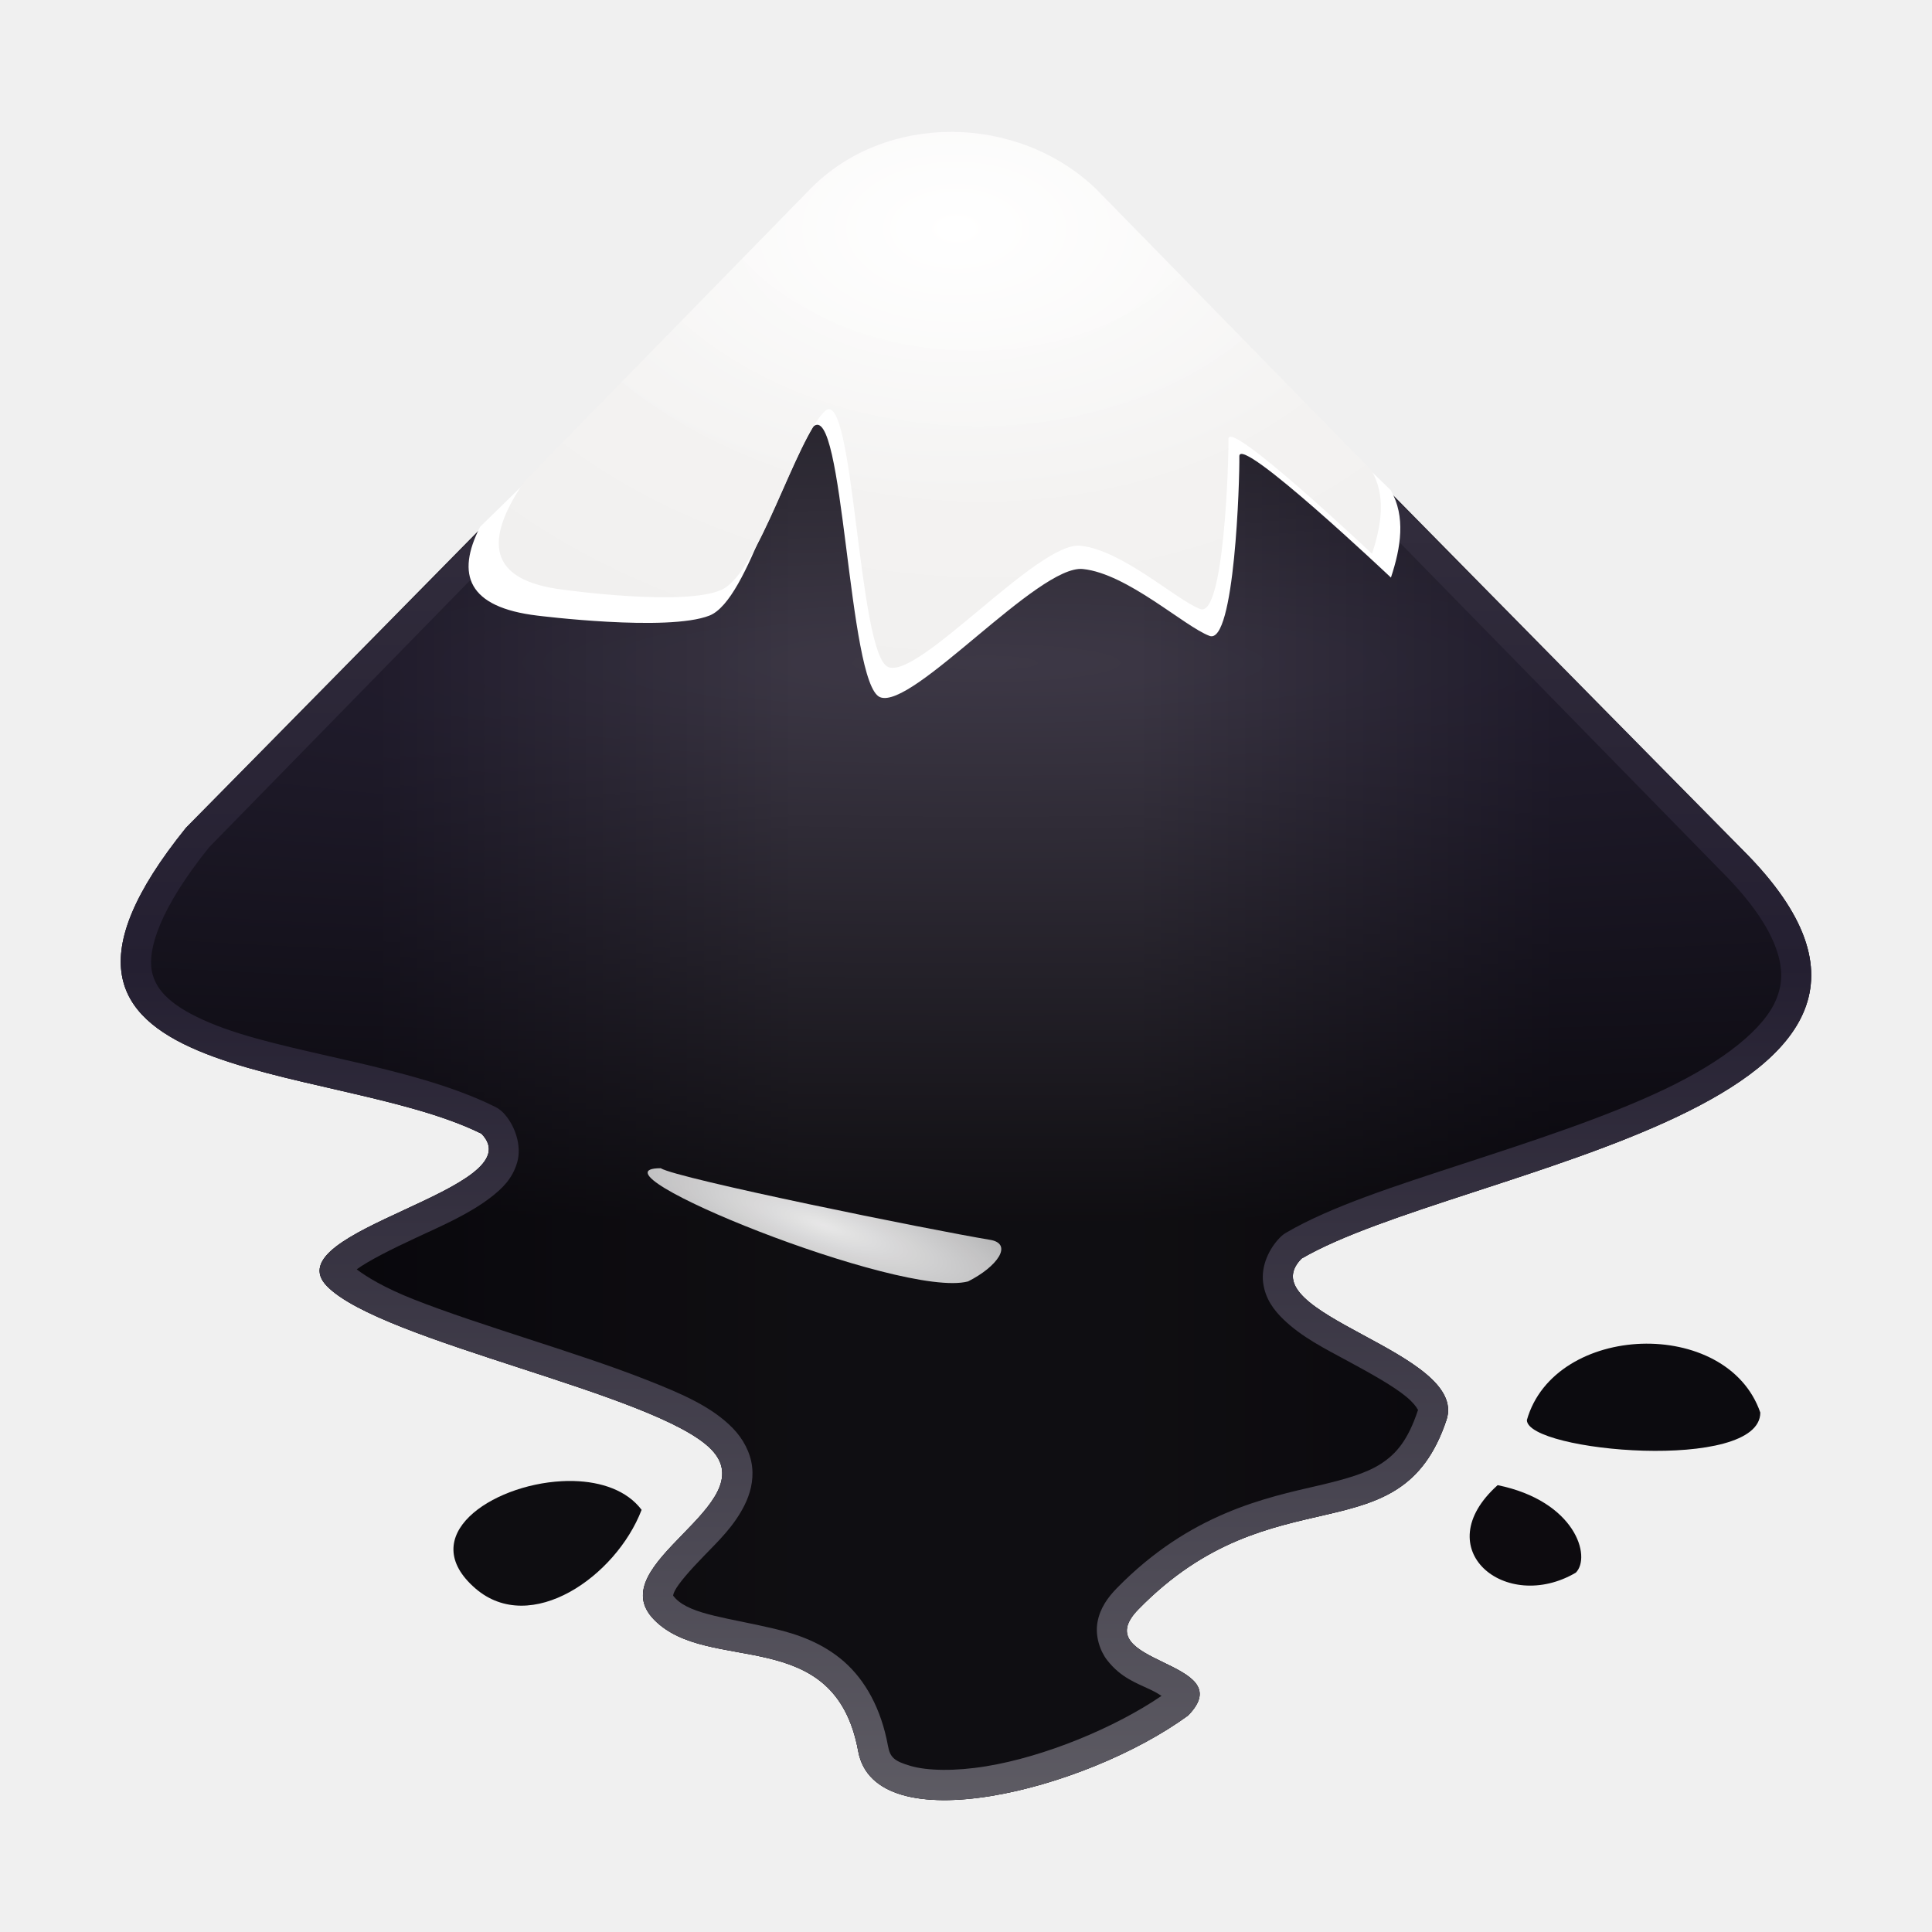
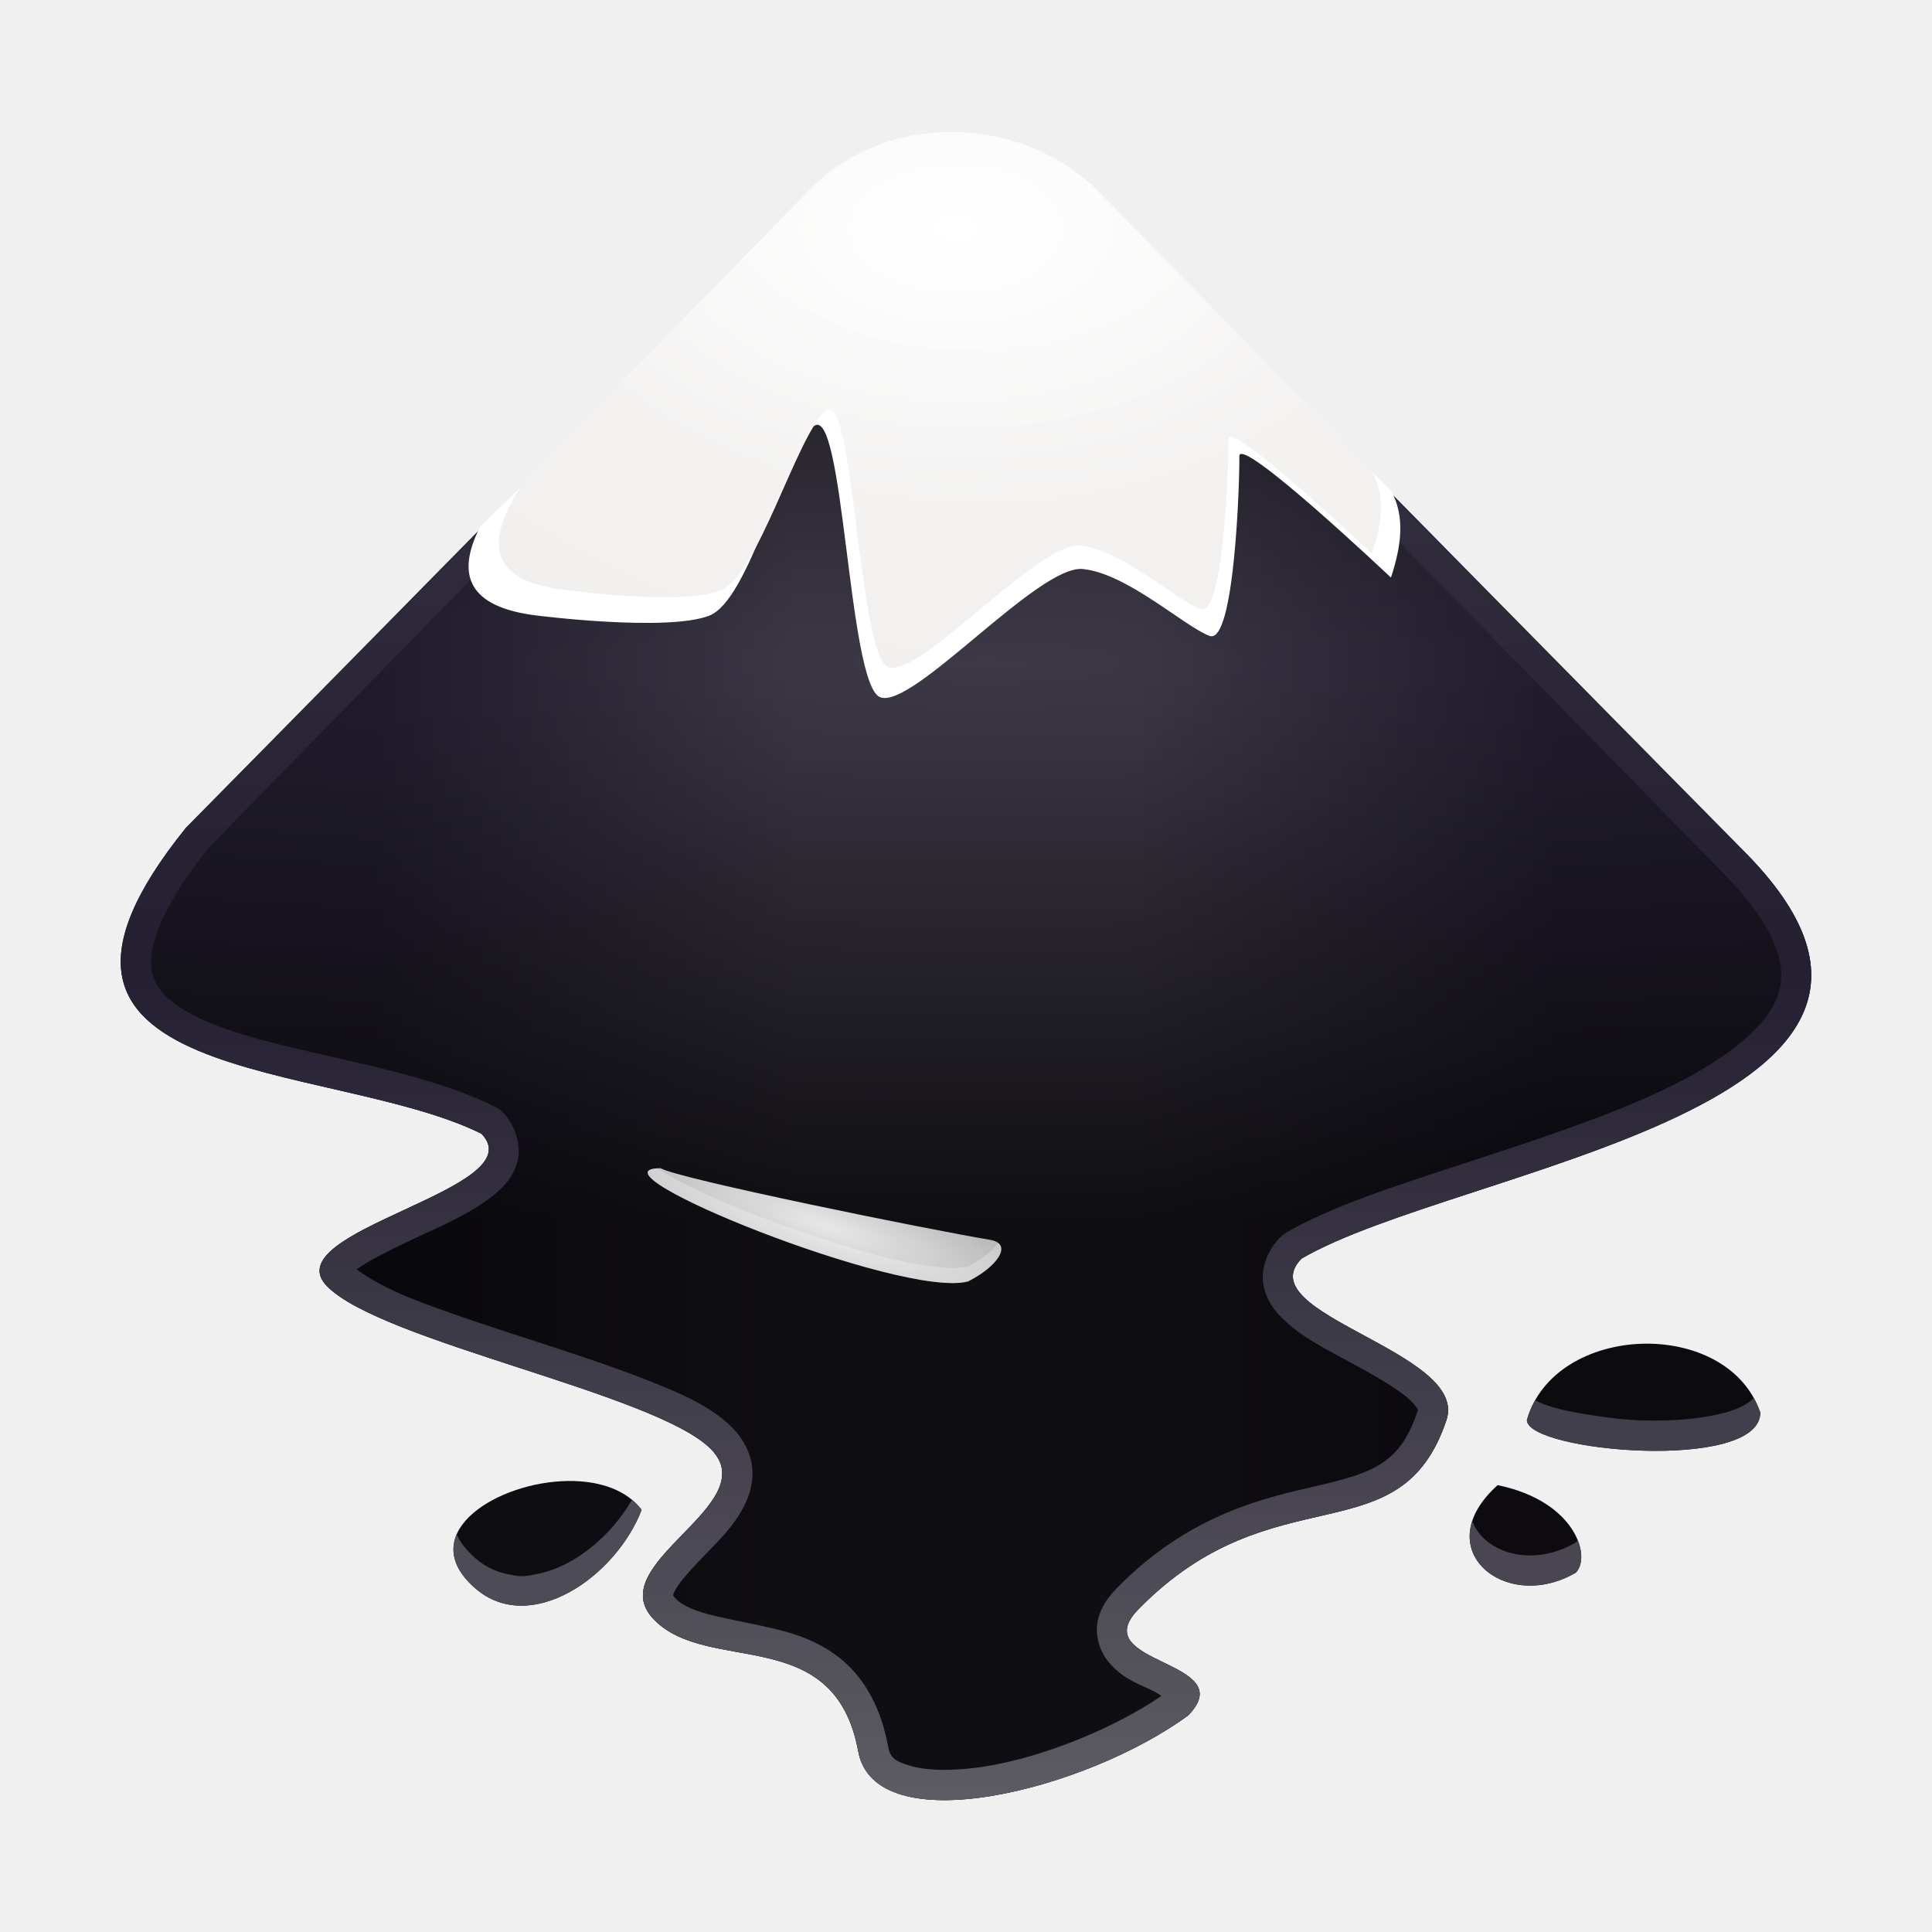
<svg xmlns="http://www.w3.org/2000/svg" height="128px" viewBox="0 0 128 128" width="128px">
  <linearGradient id="a" gradientUnits="userSpaceOnUse" x1="8" x2="120" y1="64.16" y2="64.16">
    <stop offset="0.15" stop-color="#241f31" />
    <stop offset="0.4" stop-color="#3d3846" />
    <stop offset="0.498" stop-color="#3d3846" />
    <stop offset="0.6" stop-color="#3d3846" />
    <stop offset="0.85" stop-color="#241f31" />
  </linearGradient>
  <radialGradient id="b" cx="64.631" cy="221.871" gradientTransform="matrix(4.955705 0 0 0.704458 -254.9411 -112.3787)" gradientUnits="userSpaceOnUse" r="52.693">
    <stop offset="0" stop-opacity="0" />
    <stop offset="1" stop-opacity="0.75" />
  </radialGradient>
  <linearGradient id="c" gradientUnits="userSpaceOnUse" x1="64" x2="64" y1="8" y2="120.001">
    <stop offset="0" stop-color="#3d3846" />
    <stop offset="0.5" stop-color="#241f31" />
    <stop offset="1" stop-color="#5e5c64" />
  </linearGradient>
  <radialGradient id="d" cx="55.178" cy="252.187" gradientTransform="matrix(1.338639 0.448915 -0.113556 0.338618 9.39836 -28.96246)" gradientUnits="userSpaceOnUse" r="11.023">
    <stop offset="0" stop-color="#ffffff" stop-opacity="0.9" />
    <stop offset="1" stop-color="#ffffff" stop-opacity="0.7" />
  </radialGradient>
  <radialGradient id="e" cx="63.394" cy="183.178" gradientTransform="matrix(1.062751 0 0 0.647293 -4.016046 -103.4244)" gradientUnits="userSpaceOnUse" r="27.428">
    <stop offset="0" stop-color="#ffffff" />
    <stop offset="0.999" stop-color="#f6f5f4" />
  </radialGradient>
  <radialGradient id="f" cx="62.519" cy="174.54" gradientTransform="matrix(-1.765716 -0.122587 0.0915664 -1.318901 158.1825 247.6807)" gradientUnits="userSpaceOnUse" r="27.495">
    <stop offset="0.3" stop-opacity="0" />
    <stop offset="1" stop-opacity="0.02" />
  </radialGradient>
  <path d="m 99.223 98.395 c -4.723 4.234 0.527 8.531 5.18 5.797 c 1.039 -1.055 -0.027 -4.742 -5.18 -5.797 z m 0 0" fill="#0d0b0f" />
+   <path d="m 97.539 100.762 c -1.074 3.242 3.09 5.645 6.863 3.43 c 0.41 -0.418 0.492 -1.242 0.125 -2.152 c -0.035 0.055 -0.078 0.105 -0.125 0.152 c -2.934 1.723 -6.102 0.656 -6.863 -1.43 z m 0 0" fill="#494652" />
  <path d="m 108.75 89.027 c -3.359 0.117 -6.676 1.836 -7.59 5.055 c 0 2.102 15.465 3.477 15.465 -0.496 c -1.102 -3.188 -4.512 -4.672 -7.875 -4.559 z m 0 0" fill="#0c0b0f" />
+   <path d="m 116.191 92.621 c -0.625 0.664 -1.91 1.059 -3.441 1.281 c -0.367 0.059 -0.77 0.105 -1.195 0.141 c -0.828 0.062 -1.684 0.09 -2.559 0.066 c -0.016 0 -0.031 0.004 -0.047 0.004 c -1.219 -0.035 -2.379 -0.176 -3.438 -0.344 c -1.637 -0.246 -3.074 -0.57 -3.801 -1.008 c -0.23 0.406 -0.418 0.848 -0.551 1.32 c 0 2.098 15.465 3.477 15.465 -0.492 c -0.117 -0.344 -0.262 -0.664 -0.43 -0.969 z m 0 0" fill="#423f4c" />
  <path d="m 38.004 98.121 c -0.262 -0.008 -0.527 -0.004 -0.793 0.012 c -4.688 0.25 -9.715 3.641 -5.715 7.105 c 3.66 3.164 9.316 -0.789 11.012 -5.207 c -0.969 -1.289 -2.668 -1.863 -4.504 -1.91 z m 0 0" fill="#0e0d11" />
+   <path d="m 41.871 99.363 c -1.422 2.48 -3.984 4.57 -6.508 4.957 c -0.523 0.133 -1.004 0.145 -1.457 0.02 c -0.852 -0.117 -1.676 -0.465 -2.41 -1.102 c -0.617 -0.535 -1.02 -1.066 -1.238 -1.586 c -0.477 1.09 -0.211 2.332 1.238 3.586 c 3.66 3.164 9.316 -0.789 11.016 -5.207 c -0.188 -0.25 -0.402 -0.473 -0.641 -0.668 z m 0 0" fill="#4d4b55" />
  <path d="m 54.906 27.109 c -0.086 0.008 -0.176 0.051 -0.266 0.141 c -1.949 1.887 -4.375 10.711 -6.836 11.824 c -2.461 1.117 -10.445 0 -10.445 0 c -4.855 -0.578 -5.25 -3.051 -2.973 -6.637 l -22.062 22.402 c -13.969 17.301 9.508 15.289 19.57 20.27 c 3.609 3.691 -13.836 6.414 -10.227 10.105 c 3.613 3.691 21.828 7.109 25.445 10.801 c 3.609 3.688 -7.391 7.605 -3.777 11.293 c 3.609 3.691 11.957 0.195 13.523 8.715 c 1.113 6.086 15.047 2.617 21.859 -2.371 c 3.609 -3.691 -6.906 -3.348 -3.293 -7.035 c 8.977 -9.18 17.332 -3.336 20.406 -12.535 c 1.516 -4.543 -13.219 -7.008 -9.602 -10.699 c 10.387 -6.066 46.289 -10.012 29.254 -27.047 l -24.422 -24.781 c 0.723 1.574 0.418 3.359 -0.164 5.137 c 0 0 -9.535 -9.012 -9.508 -7.605 c 0.023 1.406 -0.293 11.859 -1.871 11.266 c -1.582 -0.594 -5.152 -3.906 -7.945 -4.195 c -2.793 -0.293 -10.691 8.848 -12.723 8.039 c -1.938 -0.77 -2.234 -17.184 -3.945 -17.086 z m 0 0" fill="url(#a)" />
  <path d="m 54.906 27.109 c -0.086 0.008 -0.176 0.051 -0.266 0.141 c -1.949 1.887 -4.375 10.711 -6.836 11.824 c -2.461 1.117 -10.445 0 -10.445 0 c -4.855 -0.578 -5.25 -3.051 -2.973 -6.637 l -22.062 22.402 c -13.969 17.301 9.508 15.289 19.57 20.27 c 3.609 3.691 -13.836 6.414 -10.227 10.105 c 3.613 3.691 21.828 7.109 25.445 10.801 c 3.609 3.688 -7.391 7.605 -3.777 11.293 c 3.609 3.691 11.957 0.195 13.523 8.715 c 1.113 6.086 15.047 2.617 21.859 -2.371 c 3.609 -3.691 -6.906 -3.348 -3.293 -7.035 c 8.977 -9.18 17.332 -3.336 20.406 -12.535 c 1.516 -4.543 -13.219 -7.008 -9.602 -10.699 c 10.387 -6.066 46.289 -10.012 29.254 -27.047 l -24.422 -24.781 c 0.723 1.574 0.418 3.359 -0.164 5.137 c 0 0 -9.535 -9.012 -9.508 -7.605 c 0.023 1.406 -0.293 11.859 -1.871 11.266 c -1.582 -0.594 -5.152 -3.906 -7.945 -4.195 c -2.793 -0.293 -10.691 8.848 -12.723 8.039 c -1.938 -0.77 -2.234 -17.184 -3.945 -17.086 z m 0 0" fill="url(#b)" />
  <path d="m 63.047 8.738 c -0.867 -0.004 -1.73 0.074 -2.574 0.23 c 0.844 -0.156 1.707 -0.234 2.574 -0.23 z m 27.543 22.434 c 0.617 1.055 0.992 2.219 0.824 3.422 l 22.641 23.141 c 0.004 0.004 0.012 0.012 0.016 0.016 c 1.992 1.992 3.102 3.703 3.59 5.066 c 0.488 1.359 0.434 2.344 0.039 3.344 c -0.789 1.992 -3.527 4.156 -7.418 6.008 c -3.891 1.852 -8.762 3.434 -13.324 4.926 s -8.785 2.844 -11.734 4.566 c -0.152 0.086 -0.297 0.199 -0.418 0.324 c -0.73 0.742 -1.262 1.883 -1.121 2.984 c 0.137 1.098 0.742 1.859 1.348 2.445 c 1.203 1.164 2.734 1.934 4.262 2.758 c 1.527 0.824 3.031 1.664 3.887 2.375 c 0.426 0.355 0.664 0.672 0.73 0.809 c 0.02 0.035 0.035 0.055 0.043 0.062 v 0.004 h -0.004 l -0.004 0.004 v 0.004 c -0.004 0.004 -0.008 0.012 -0.012 0.02 c -0.66 1.98 -1.43 2.863 -2.418 3.512 c -0.988 0.648 -2.359 1.035 -4.125 1.449 c -3.539 0.82 -8.543 1.844 -13.398 6.809 c -0.613 0.629 -1.113 1.328 -1.281 2.246 c -0.172 0.918 0.168 1.918 0.633 2.516 c 0.926 1.195 1.992 1.535 2.855 1.953 c 0.453 0.219 0.492 0.258 0.754 0.422 c -3.09 2.105 -7.723 4.027 -11.625 4.664 c -2.055 0.336 -3.879 0.301 -4.988 -0.02 c -1.105 -0.32 -1.375 -0.574 -1.512 -1.336 c -0.453 -2.465 -1.5 -4.34 -2.914 -5.582 c -1.418 -1.238 -3.07 -1.809 -4.586 -2.168 c -3.031 -0.723 -5.516 -0.934 -6.562 -2 c -0.141 -0.145 -0.172 -0.199 -0.172 -0.215 v -0.004 h 0.004 c 0 -0.02 0.008 -0.102 0.105 -0.297 c 0.238 -0.484 1.031 -1.391 1.957 -2.34 c 0.922 -0.953 1.977 -1.949 2.672 -3.352 c 0.348 -0.703 0.602 -1.57 0.496 -2.52 c -0.105 -0.945 -0.594 -1.863 -1.285 -2.57 c -1.383 -1.414 -3.324 -2.258 -5.688 -3.188 c -2.363 -0.934 -5.117 -1.828 -7.844 -2.715 c -2.73 -0.891 -5.438 -1.77 -7.617 -2.633 c -1.914 -0.754 -3.129 -1.496 -3.762 -1.984 c 0.777 -0.57 2.324 -1.348 3.992 -2.121 c 1.727 -0.801 3.512 -1.578 4.914 -2.668 c 0.703 -0.547 1.406 -1.191 1.727 -2.305 c 0.32 -1.117 -0.164 -2.5 -0.938 -3.293 c -0.16 -0.16 -0.344 -0.293 -0.547 -0.391 c -5.684 -2.816 -14.066 -3.516 -18.902 -5.566 c -2.418 -1.023 -3.598 -2.086 -3.832 -3.484 c -0.238 -1.391 0.508 -4.035 3.812 -8.141 l 19.227 -19.668 c -0.207 -1.199 0.68 -2.746 1.914 -4.547 l -22.676 22.926 c -13.969 17.301 9.508 15.289 19.57 20.27 c 3.609 3.691 -13.836 6.414 -10.223 10.109 c 3.609 3.688 21.824 7.105 25.441 10.797 c 3.609 3.688 -7.391 7.605 -3.777 11.297 c 3.609 3.688 11.957 0.191 13.523 8.711 c 1.113 6.09 15.047 2.617 21.859 -2.367 c 3.609 -3.695 -6.906 -3.348 -3.293 -7.039 c 8.977 -9.18 17.332 -3.336 20.406 -12.535 c 1.516 -4.547 -13.219 -7.008 -9.602 -10.695 c 10.387 -6.066 46.289 -10.016 29.254 -27.051 z m 0 0" fill="url(#c)" />
  <path d="m 43.773 77.398 c 1.105 0.688 17.816 4.082 21.902 4.758 c 1.414 0.297 0.41 1.758 -1.539 2.742 c -4.402 1.172 -25.746 -7.5 -20.363 -7.5 z m 0 0" fill="url(#d)" />
+   <path d="m 43.559 77.402 c -4.551 0.246 16.238 8.648 20.578 7.496 c 1.684 -0.852 2.66 -2.055 1.988 -2.559 c -0.34 0.508 -1.059 1.086 -1.988 1.559 c -3.465 0.918 -17.402 -4.246 -20.578 -6.496 z m 0 0" fill="#ffffff" fill-opacity="0.25" />
  <path d="m 31.84 34.871 l -0.031 0.027 v 0.004 c -1.617 3.172 -0.812 5.332 3.789 5.883 c 0.004 0 8.625 1.09 11.402 0 c 2.656 -1.043 4.801 -10.5 6.855 -12.496 c 2.059 -1.992 2.305 17.047 4.453 17.902 c 2.145 0.852 10.488 -8.801 13.438 -8.492 c 2.945 0.305 6.719 3.805 8.387 4.43 c 1.672 0.629 2.004 -10.41 1.977 -11.898 c -0.023 -1.484 10.043 8.035 10.043 8.035 c 0.664 -2.012 0.984 -4.035 -0.008 -5.785 l -19.516 -18.949 c -0.023 -0.02 -0.043 -0.039 -0.066 -0.062 c -2.699 -2.441 -6.207 -3.695 -9.695 -3.73 c -3.402 0.035 -6.754 1.293 -9.199 3.793 z m 0 0" fill="#ffffff" />
  <path d="m 63.047 8.738 c -3.461 -0.008 -6.891 1.25 -9.375 3.793 l -18.941 19.383 c -2.648 3.867 -2.465 6.555 2.625 7.16 c 0 0 7.988 1.117 10.449 0 c 2.461 -1.113 4.887 -9.938 6.836 -11.824 c 1.949 -1.891 2.18 16.137 4.211 16.945 c 2.031 0.809 9.93 -8.332 12.723 -8.039 c 2.793 0.289 6.363 3.602 7.945 4.195 c 1.578 0.59 1.895 -9.859 1.867 -11.266 c -0.023 -1.406 9.512 7.605 9.512 7.605 c 0.633 -1.926 0.934 -3.855 -0.035 -5.523 c -0.004 0 -0.004 -0.004 -0.004 -0.004 l -18.23 -18.633 c -2.621 -2.516 -6.117 -3.785 -9.582 -3.793 z m 0 0" fill="url(#e)" />
  <path d="m 63.047 8.738 c -3.461 -0.008 -6.891 1.25 -9.375 3.793 l -18.941 19.383 c -2.648 3.867 -2.465 6.555 2.625 7.16 c 0 0 7.988 1.117 10.449 0 c 2.461 -1.113 4.887 -9.938 6.836 -11.824 c 1.949 -1.891 2.18 16.137 4.211 16.945 c 2.031 0.809 9.93 -8.332 12.723 -8.039 c 2.793 0.289 6.363 3.602 7.945 4.195 c 1.578 0.59 1.895 -9.859 1.867 -11.266 c -0.023 -1.406 9.512 7.605 9.512 7.605 c 0.633 -1.926 0.934 -3.855 -0.035 -5.523 c -0.004 0 -0.004 -0.004 -0.004 -0.004 l -18.23 -18.633 c -2.621 -2.516 -6.117 -3.785 -9.582 -3.793 z m 0 0" fill="url(#f)" />
</svg>
